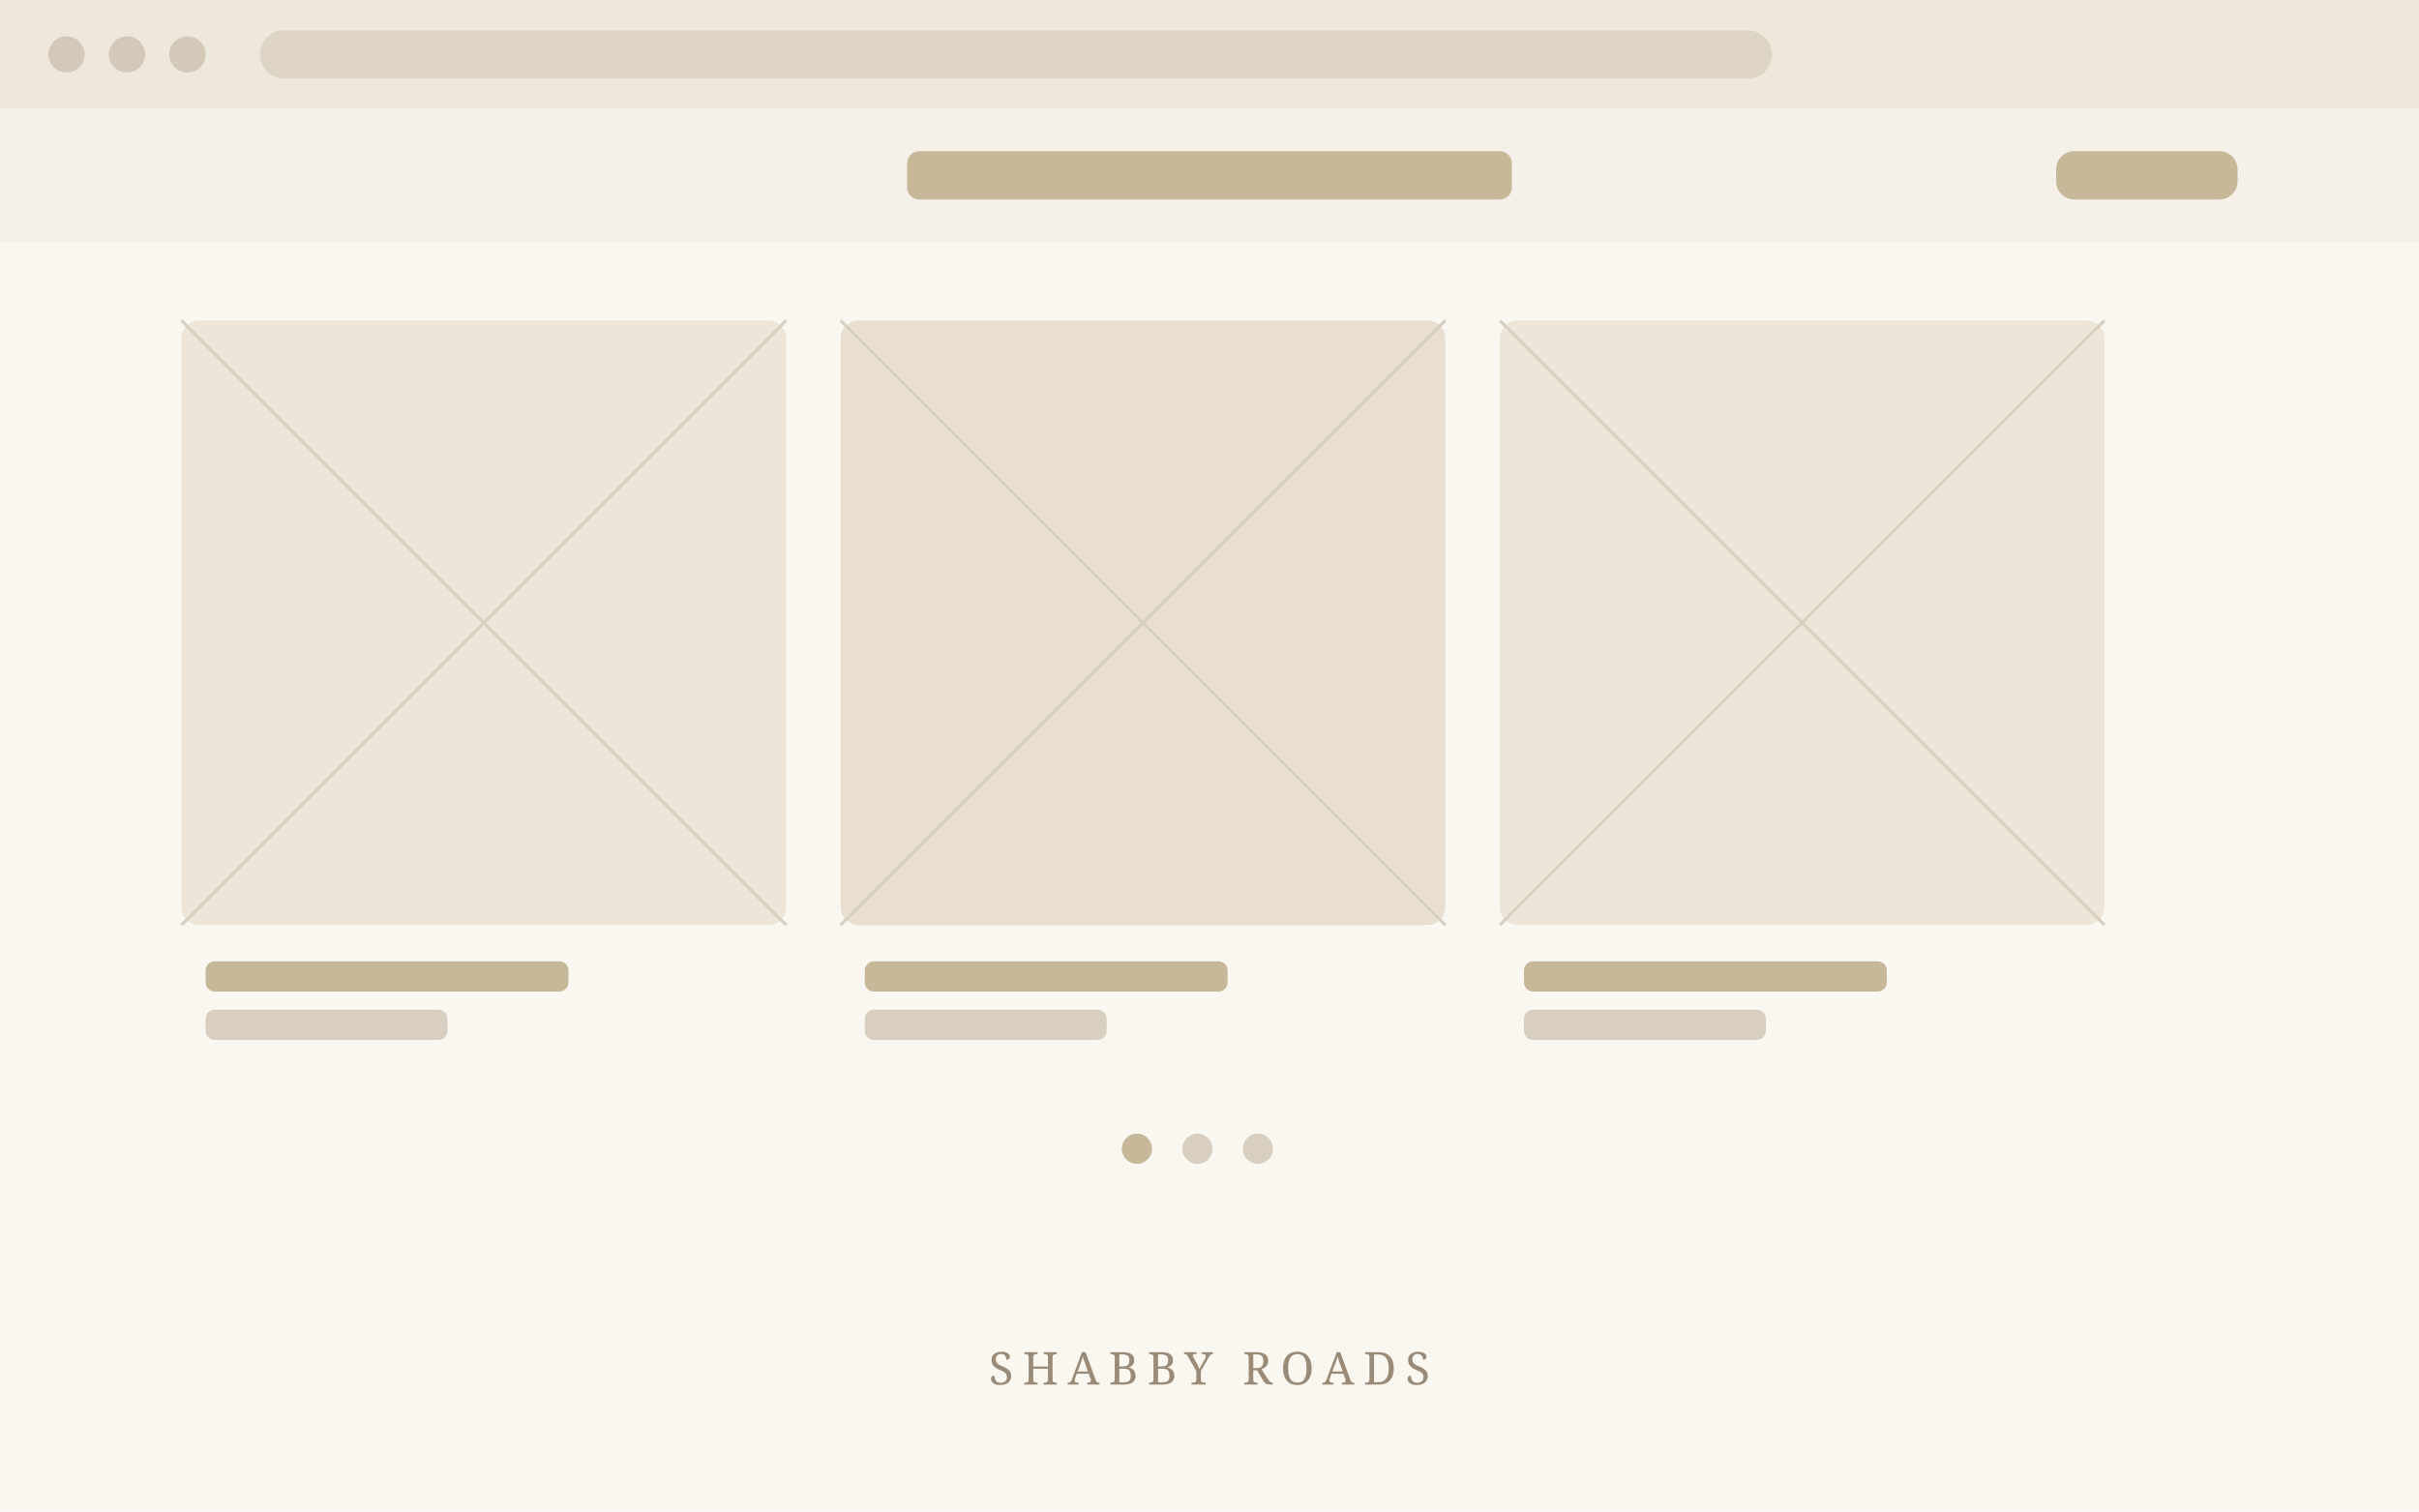
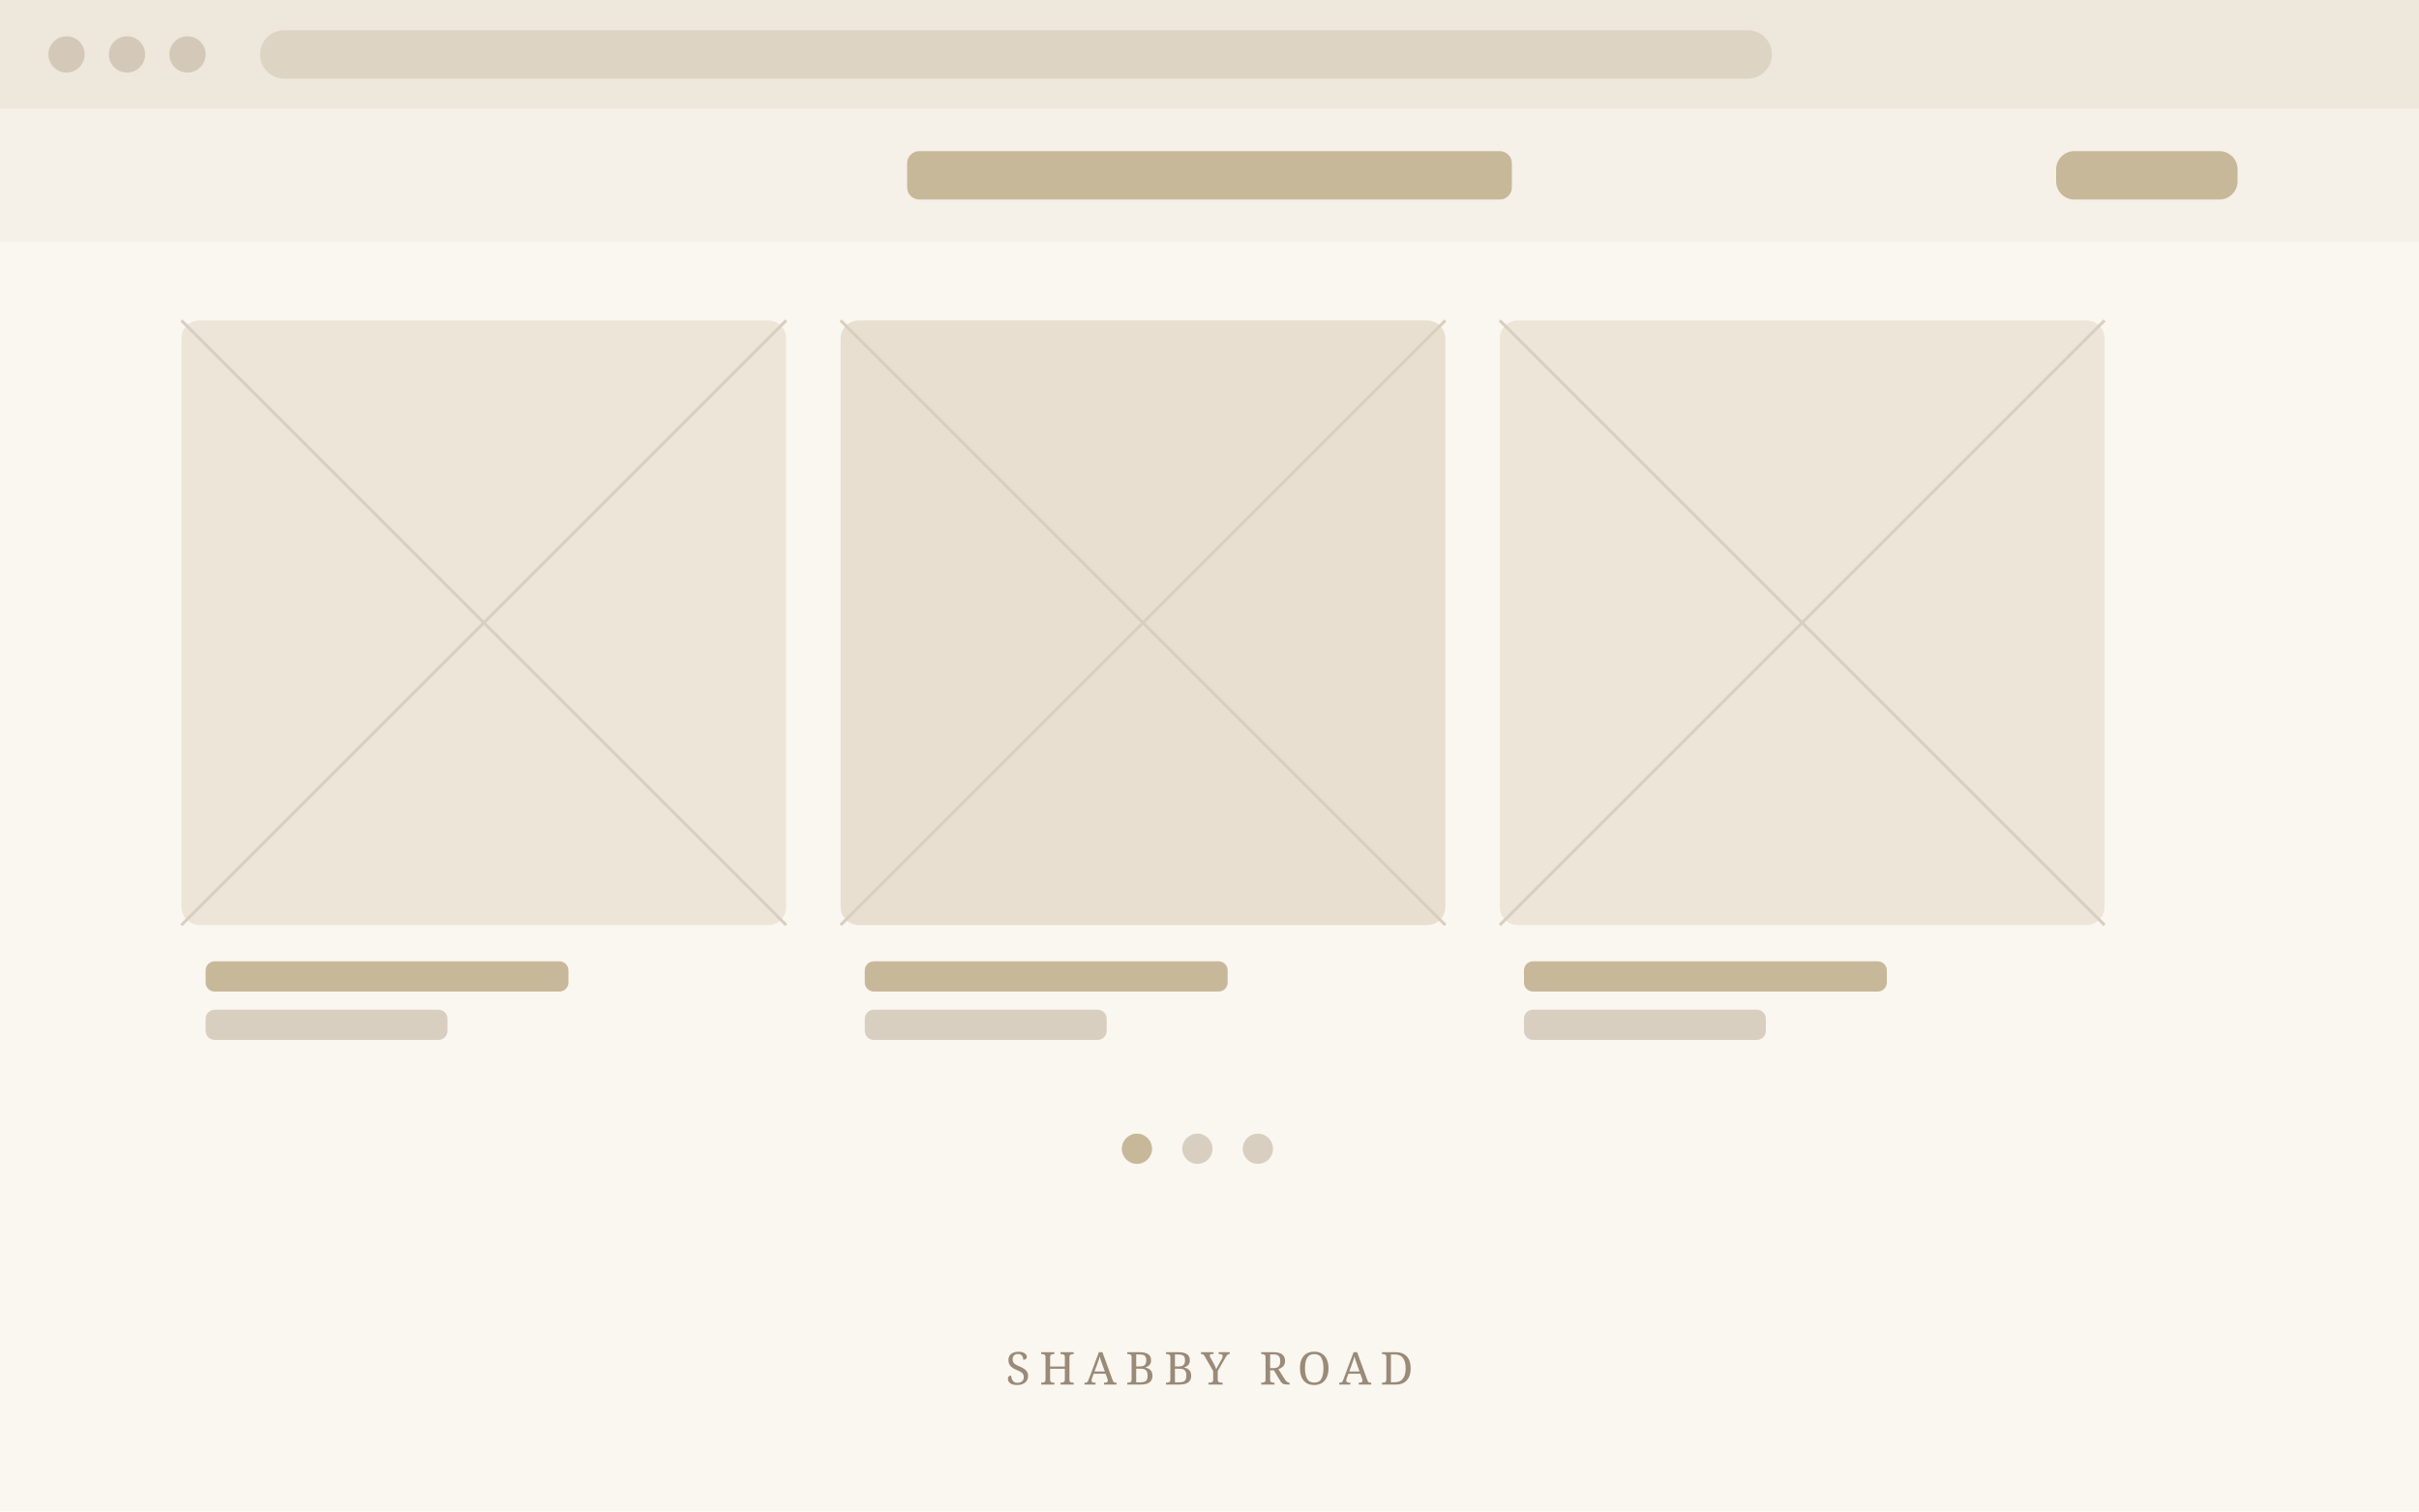
<svg xmlns="http://www.w3.org/2000/svg" viewBox="0 0 800 500" fill="none">
  <rect width="800" height="500" fill="#faf6f0" />
  <rect width="800" height="36" fill="#ede7dc" />
  <circle cx="22" cy="18" r="6" fill="#d4c9b8" />
  <circle cx="42" cy="18" r="6" fill="#d4c9b8" />
  <circle cx="62" cy="18" r="6" fill="#d4c9b8" />
  <rect x="86" y="10" width="500" height="16" rx="8" fill="#ddd4c4" />
  <rect x="0" y="36" width="800" height="44" fill="#f5f0e8" />
  <rect x="300" y="50" width="200" height="16" rx="4" fill="#c8b89a" />
  <rect x="680" y="50" width="60" height="16" rx="6" fill="#c8b89a" />
  <rect x="60" y="106" width="200" height="200" rx="6" fill="#ede5d8" />
  <rect x="278" y="106" width="200" height="200" rx="6" fill="#e8dfd0" />
  <rect x="496" y="106" width="200" height="200" rx="6" fill="#ede5d8" />
  <line x1="60" y1="106" x2="260" y2="306" stroke="#d8cfc0" stroke-width="1" />
  <line x1="260" y1="106" x2="60" y2="306" stroke="#d8cfc0" stroke-width="1" />
  <line x1="278" y1="106" x2="478" y2="306" stroke="#d8cfc0" stroke-width="1" />
  <line x1="478" y1="106" x2="278" y2="306" stroke="#d8cfc0" stroke-width="1" />
  <line x1="496" y1="106" x2="696" y2="306" stroke="#d8cfc0" stroke-width="1" />
  <line x1="696" y1="106" x2="496" y2="306" stroke="#d8cfc0" stroke-width="1" />
  <rect x="68" y="318" width="120" height="10" rx="3" fill="#c8b89a" />
  <rect x="68" y="334" width="80" height="10" rx="3" fill="#d8cfc0" />
  <rect x="286" y="318" width="120" height="10" rx="3" fill="#c8b89a" />
  <rect x="286" y="334" width="80" height="10" rx="3" fill="#d8cfc0" />
  <rect x="504" y="318" width="120" height="10" rx="3" fill="#c8b89a" />
  <rect x="504" y="334" width="80" height="10" rx="3" fill="#d8cfc0" />
  <circle cx="376" cy="380" r="5" fill="#c8b89a" />
  <circle cx="396" cy="380" r="5" fill="#d8cfc0" />
  <circle cx="416" cy="380" r="5" fill="#d8cfc0" />
-   <text x="400" y="458" font-family="Georgia, serif" font-size="15" font-weight="400" fill="#9a8a78" text-anchor="middle" letter-spacing="3">SHABBY ROADS</text>
+   <text x="400" y="458" font-family="Georgia, serif" font-size="15" font-weight="400" fill="#9a8a78" text-anchor="middle" letter-spacing="3">SHABBY ROAD</text>
</svg>
